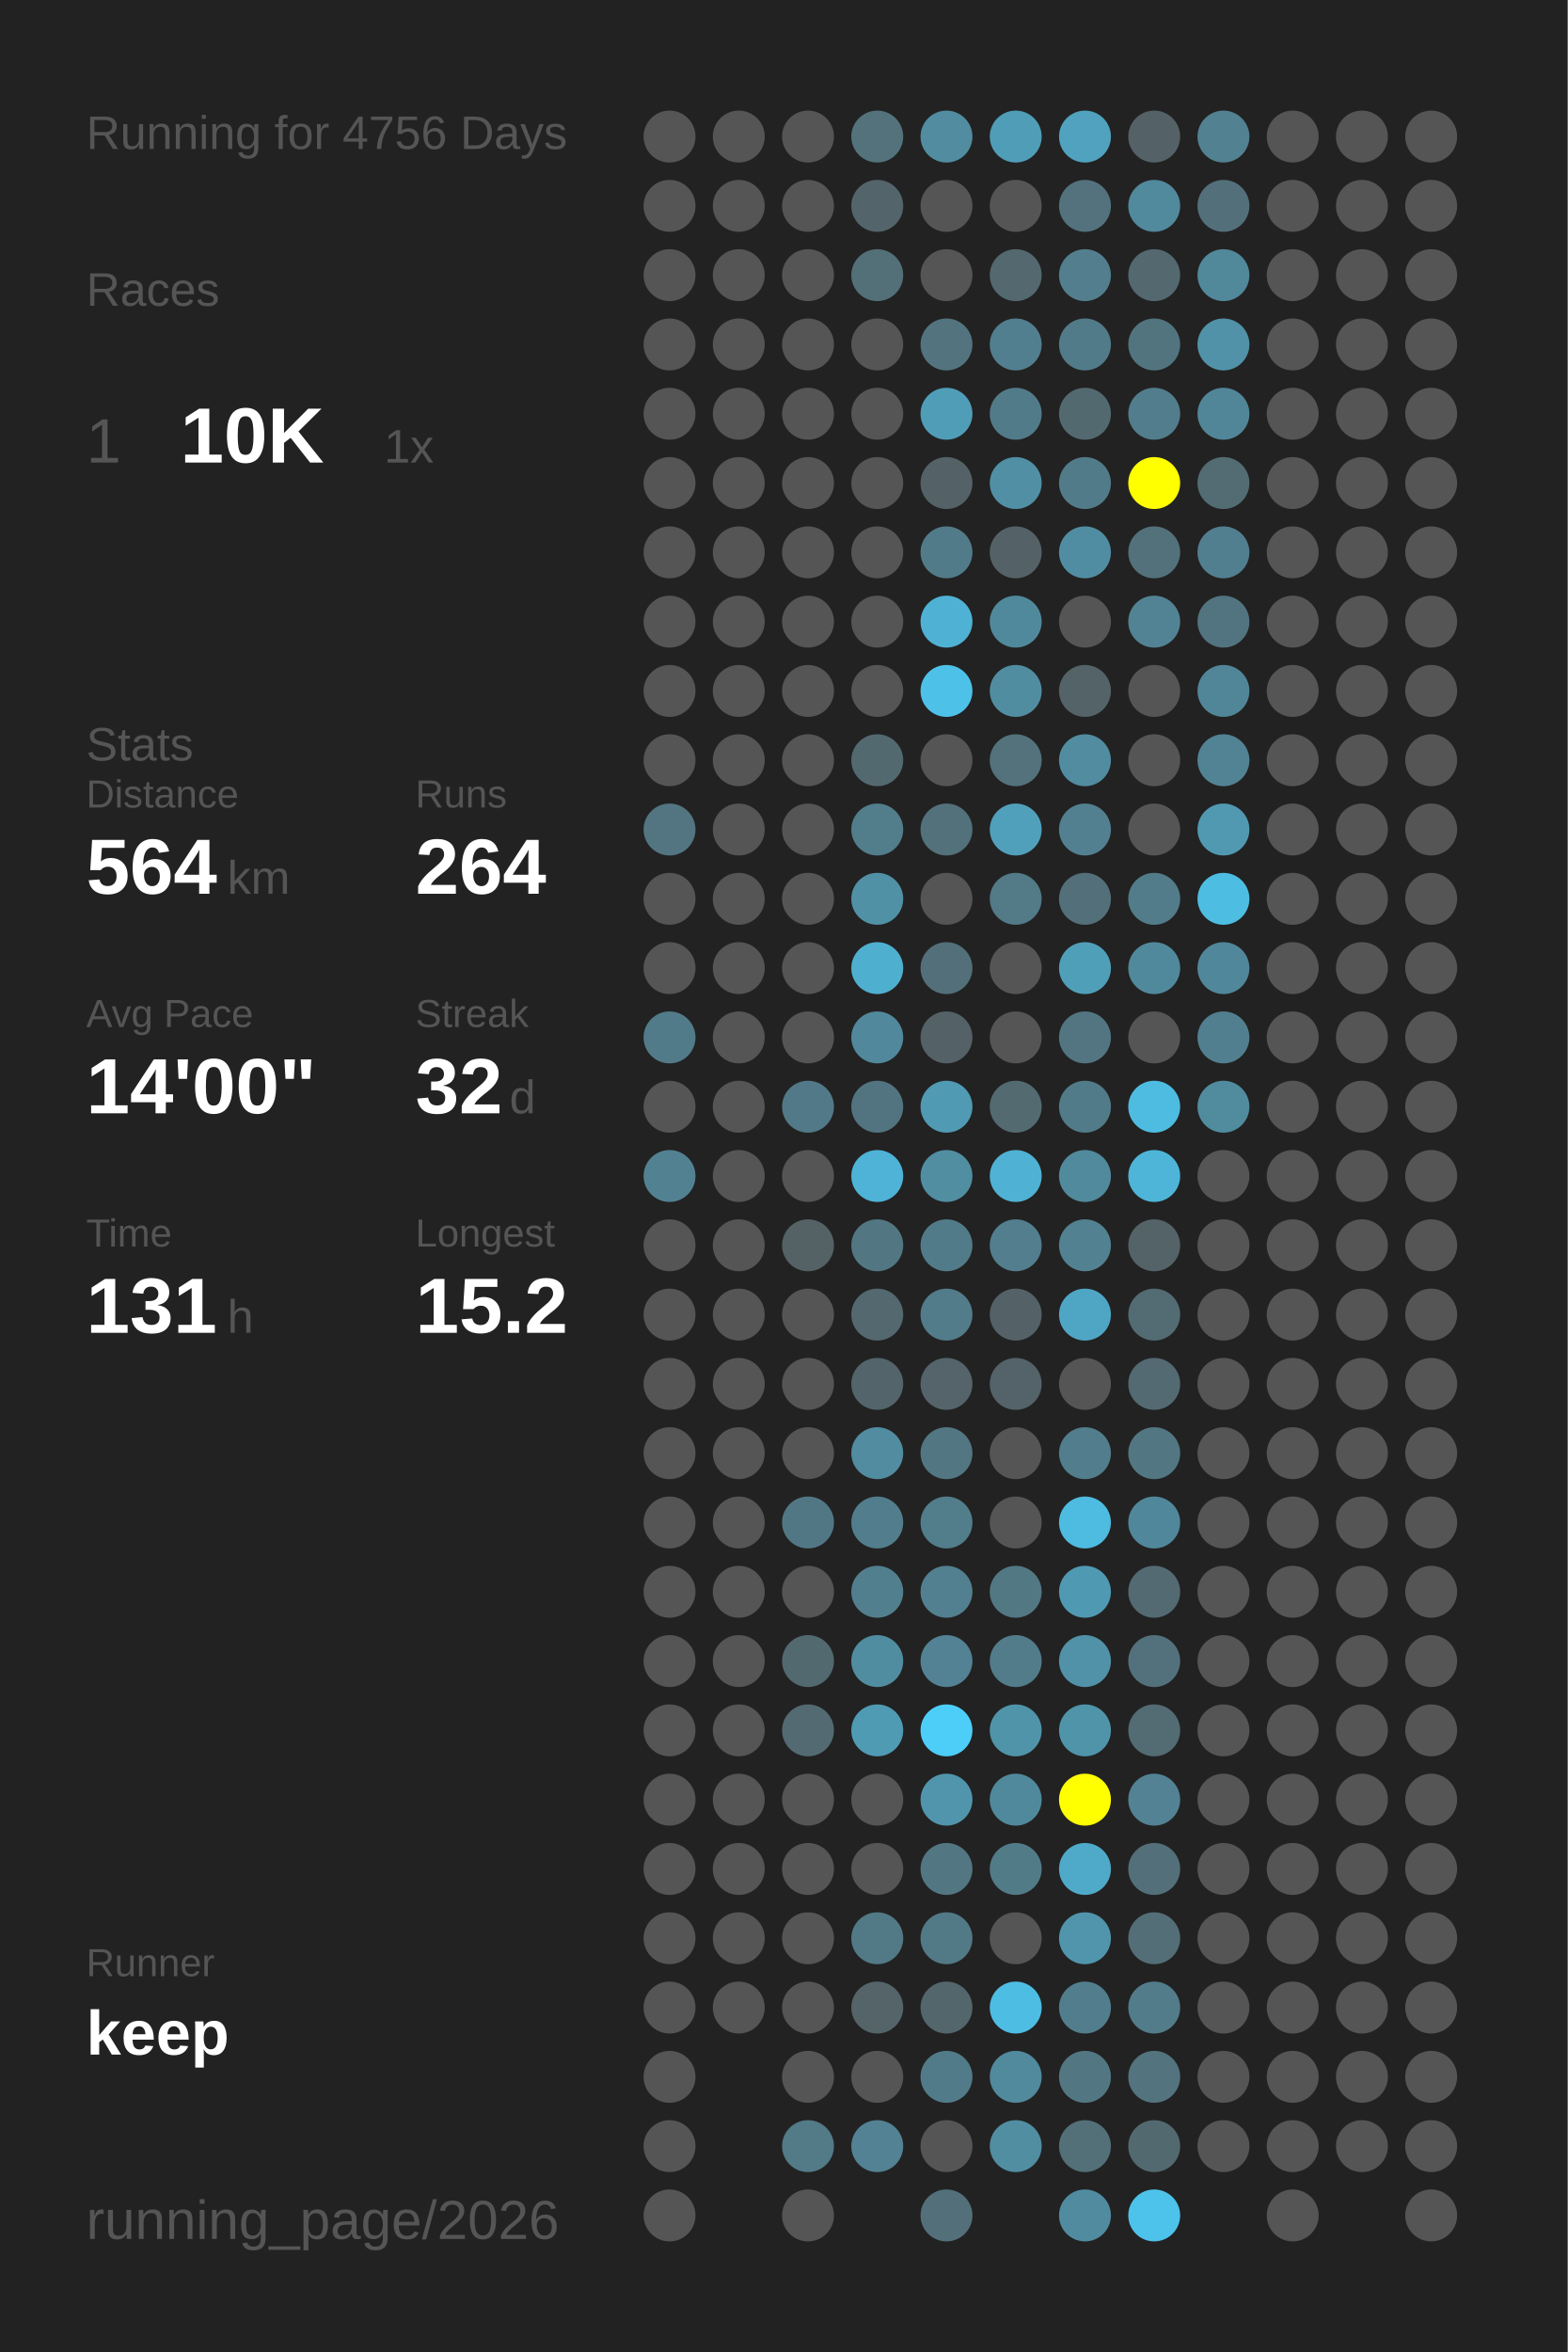
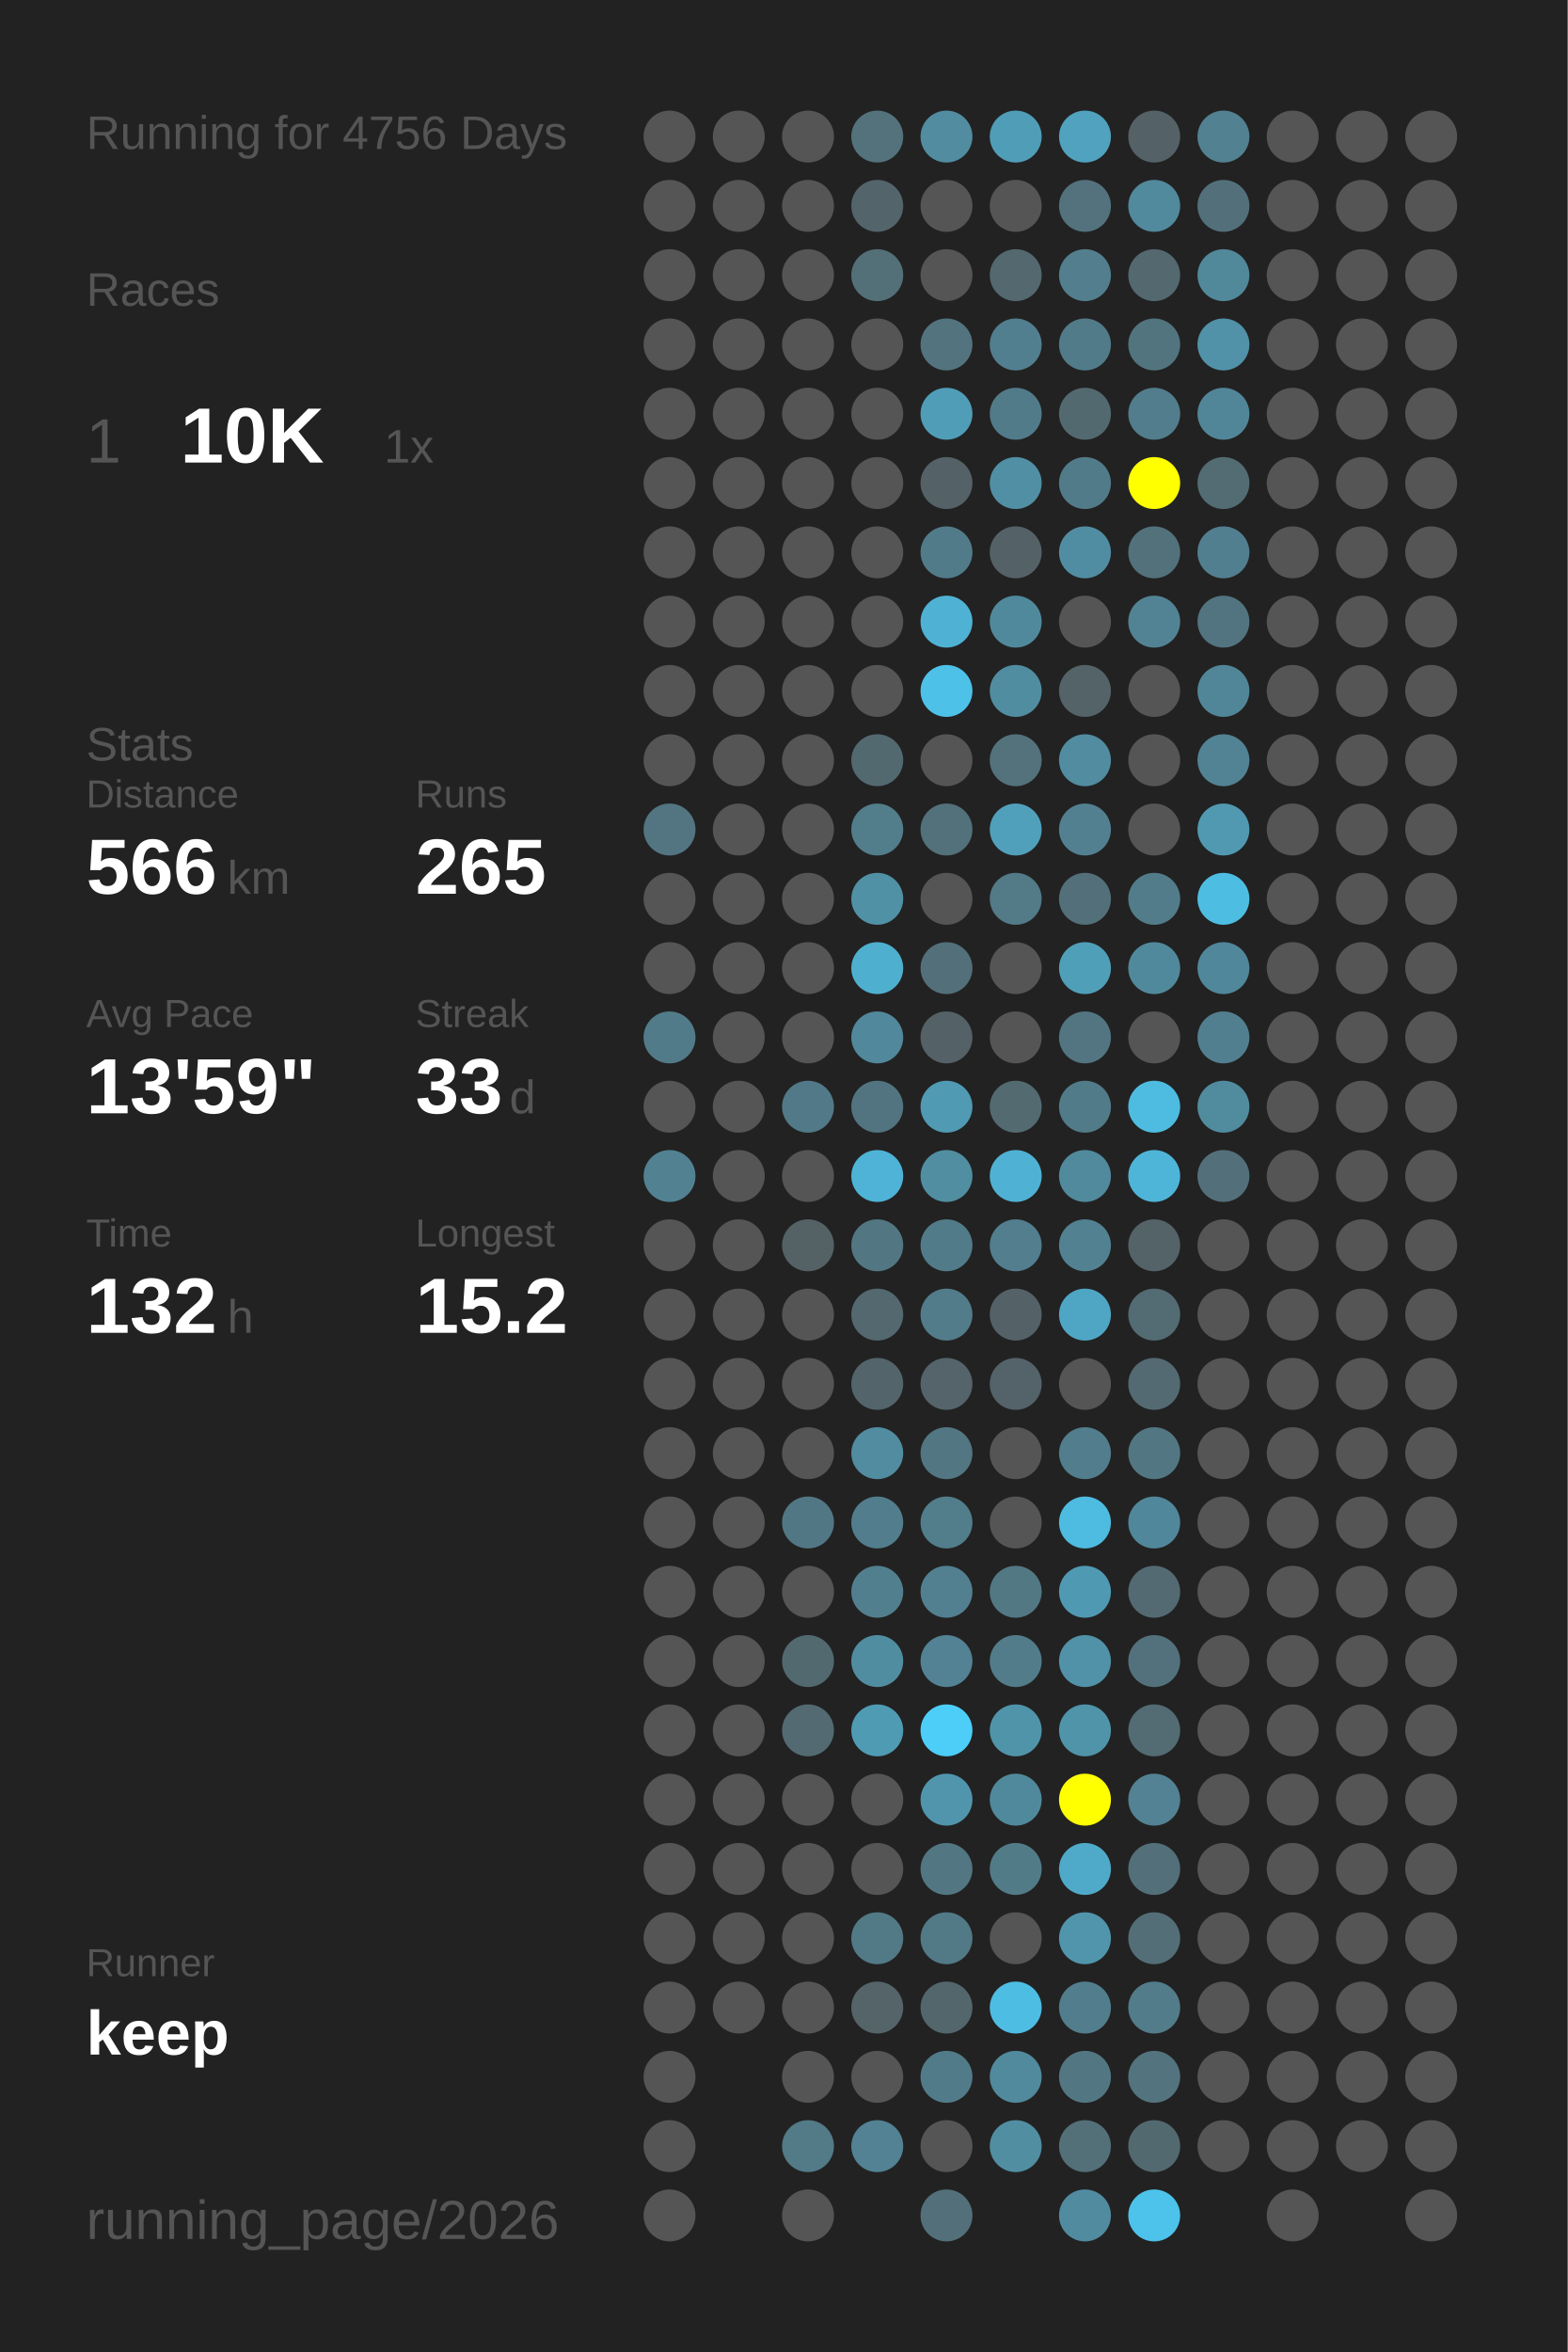
<svg xmlns="http://www.w3.org/2000/svg" baseProfile="full" height="300mm" version="1.1" viewBox="0,0,200,300" width="200mm">
  <defs />
  <rect fill="#222222" height="300" width="200" x="0" y="0" />
  <text fill="#555555" style="font-size:6px; font-family:Arial;" x="11" y="19">Running for 4756 Days</text>
  <text fill="#555555" style="font-size:6px; font-family:Arial;" x="11" y="39">Races</text>
  <text fill="#555555" style="font-size:8px; font-family:Arial;" x="11" y="59">1</text>
  <text fill="#FFFFFF" style="font-size:10px; font-family:Arial; font-weight:bold;" x="23" y="59">10K</text>
  <text fill="#555555" style="font-size:6px; font-family:Arial;" x="49" y="59">1x</text>
  <text fill="#555555" style="font-size:6px; font-family:Arial;" x="11" y="97">Stats</text>
  <text fill="#555555" style="font-size:5px; font-family:Arial;" x="11" y="103">Distance</text>
-   <text fill="#FFFFFF" style="font-size:10px; font-family:Arial; font-weight:bold;" x="11" y="114">564</text>
+   <text fill="#FFFFFF" style="font-size:10px; font-family:Arial; font-weight:bold;" x="11" y="114">566</text>
  <text fill="#555555" style="font-size:6px; font-family:Arial;" x="29" y="114">km</text>
  <text fill="#555555" style="font-size:5px; font-family:Arial;" x="53" y="103">Runs</text>
-   <text fill="#FFFFFF" style="font-size:10px; font-family:Arial; font-weight:bold;" x="53" y="114">264</text>
+   <text fill="#FFFFFF" style="font-size:10px; font-family:Arial; font-weight:bold;" x="53" y="114">265</text>
  <text fill="#555555" style="font-size:5px; font-family:Arial;" x="11" y="131">Avg Pace</text>
-   <text fill="#FFFFFF" style="font-size:10px; font-family:Arial; font-weight:bold;" x="11" y="142">14'00"</text>
+   <text fill="#FFFFFF" style="font-size:10px; font-family:Arial; font-weight:bold;" x="11" y="142">13'59"</text>
  <text fill="#555555" style="font-size:5px; font-family:Arial;" x="53" y="131">Streak</text>
-   <text fill="#FFFFFF" style="font-size:10px; font-family:Arial; font-weight:bold;" x="53" y="142">32</text>
+   <text fill="#FFFFFF" style="font-size:10px; font-family:Arial; font-weight:bold;" x="53" y="142">33</text>
  <text fill="#555555" style="font-size:6px; font-family:Arial;" x="65" y="142">d</text>
  <text fill="#555555" style="font-size:5px; font-family:Arial;" x="11" y="159">Time</text>
-   <text fill="#FFFFFF" style="font-size:10px; font-family:Arial; font-weight:bold;" x="11" y="170">131</text>
+   <text fill="#FFFFFF" style="font-size:10px; font-family:Arial; font-weight:bold;" x="11" y="170">132</text>
  <text fill="#555555" style="font-size:6px; font-family:Arial;" x="29" y="170">h</text>
  <text fill="#555555" style="font-size:5px; font-family:Arial;" x="53" y="159">Longest</text>
  <text fill="#FFFFFF" style="font-size:10px; font-family:Arial; font-weight:bold;" x="53" y="170">15.2</text>
  <text fill="#555555" style="font-size:5px; font-family:Arial;" x="11" y="252.065">Runner</text>
  <text fill="#FFFFFF" style="font-size:8px; font-family:Arial; font-weight:bold;" x="11" y="262.065">keep</text>
  <text fill="#555555" style="font-size:7px; font-family:Arial;" x="11" y="285.581">running_page/2026</text>
  <circle cx="85.417" cy="17.419" fill="#555555" r="3.312" />
  <circle cx="85.417" cy="26.258" fill="#555555" r="3.312" />
  <circle cx="85.417" cy="35.097" fill="#555555" r="3.312" />
  <circle cx="85.417" cy="43.935" fill="#555555" r="3.312" />
  <circle cx="85.417" cy="52.774" fill="#555555" r="3.312" />
  <circle cx="85.417" cy="61.613" fill="#555555" r="3.312" />
  <circle cx="85.417" cy="70.452" fill="#555555" r="3.312" />
  <circle cx="85.417" cy="79.29" fill="#555555" r="3.312" />
  <circle cx="85.417" cy="88.129" fill="#555555" r="3.312" />
  <circle cx="85.417" cy="96.968" fill="#555555" r="3.312" />
  <circle cx="85.417" cy="105.806" fill="#527581" r="3.312" />
  <circle cx="85.417" cy="114.645" fill="#555555" r="3.312" />
  <circle cx="85.417" cy="123.484" fill="#555555" r="3.312" />
  <circle cx="85.417" cy="132.323" fill="#527b89" r="3.312" />
  <circle cx="85.417" cy="141.161" fill="#555555" r="3.312" />
  <circle cx="85.417" cy="150" fill="#528191" r="3.312" />
  <circle cx="85.417" cy="158.839" fill="#555555" r="3.312" />
  <circle cx="85.417" cy="167.677" fill="#555555" r="3.312" />
  <circle cx="85.417" cy="176.516" fill="#555555" r="3.312" />
  <circle cx="85.417" cy="185.355" fill="#555555" r="3.312" />
  <circle cx="85.417" cy="194.194" fill="#555555" r="3.312" />
  <circle cx="85.417" cy="203.032" fill="#555555" r="3.312" />
  <circle cx="85.417" cy="211.871" fill="#555555" r="3.312" />
  <circle cx="85.417" cy="220.71" fill="#555555" r="3.312" />
  <circle cx="85.417" cy="229.548" fill="#555555" r="3.312" />
  <circle cx="85.417" cy="238.387" fill="#555555" r="3.312" />
  <circle cx="85.417" cy="247.226" fill="#555555" r="3.312" />
  <circle cx="85.417" cy="256.065" fill="#555555" r="3.312" />
  <circle cx="85.417" cy="264.903" fill="#555555" r="3.312" />
  <circle cx="85.417" cy="273.742" fill="#555555" r="3.312" />
  <circle cx="85.417" cy="282.581" fill="#555555" r="3.312" />
  <circle cx="94.25" cy="17.419" fill="#555555" r="3.312" />
  <circle cx="94.25" cy="26.258" fill="#555555" r="3.312" />
  <circle cx="94.25" cy="35.097" fill="#555555" r="3.312" />
  <circle cx="94.25" cy="43.935" fill="#555555" r="3.312" />
  <circle cx="94.25" cy="52.774" fill="#555555" r="3.312" />
  <circle cx="94.25" cy="61.613" fill="#555555" r="3.312" />
  <circle cx="94.25" cy="70.452" fill="#555555" r="3.312" />
  <circle cx="94.25" cy="79.29" fill="#555555" r="3.312" />
  <circle cx="94.25" cy="88.129" fill="#555555" r="3.312" />
  <circle cx="94.25" cy="96.968" fill="#555555" r="3.312" />
  <circle cx="94.25" cy="105.806" fill="#555555" r="3.312" />
  <circle cx="94.25" cy="114.645" fill="#555555" r="3.312" />
  <circle cx="94.25" cy="123.484" fill="#555555" r="3.312" />
  <circle cx="94.25" cy="132.323" fill="#555555" r="3.312" />
  <circle cx="94.25" cy="141.161" fill="#555555" r="3.312" />
  <circle cx="94.25" cy="150" fill="#555555" r="3.312" />
  <circle cx="94.25" cy="158.839" fill="#555555" r="3.312" />
  <circle cx="94.25" cy="167.677" fill="#555555" r="3.312" />
  <circle cx="94.25" cy="176.516" fill="#555555" r="3.312" />
  <circle cx="94.25" cy="185.355" fill="#555555" r="3.312" />
  <circle cx="94.25" cy="194.194" fill="#555555" r="3.312" />
  <circle cx="94.25" cy="203.032" fill="#555555" r="3.312" />
  <circle cx="94.25" cy="211.871" fill="#555555" r="3.312" />
  <circle cx="94.25" cy="220.71" fill="#555555" r="3.312" />
  <circle cx="94.25" cy="229.548" fill="#555555" r="3.312" />
  <circle cx="94.25" cy="238.387" fill="#555555" r="3.312" />
  <circle cx="94.25" cy="247.226" fill="#555555" r="3.312" />
  <circle cx="94.25" cy="256.065" fill="#555555" r="3.312" />
  <circle cx="103.083" cy="17.419" fill="#555555" r="3.312" />
  <circle cx="103.083" cy="26.258" fill="#555555" r="3.312" />
  <circle cx="103.083" cy="35.097" fill="#555555" r="3.312" />
  <circle cx="103.083" cy="43.935" fill="#555555" r="3.312" />
  <circle cx="103.083" cy="52.774" fill="#555555" r="3.312" />
  <circle cx="103.083" cy="61.613" fill="#555555" r="3.312" />
  <circle cx="103.083" cy="70.452" fill="#555555" r="3.312" />
  <circle cx="103.083" cy="79.29" fill="#555555" r="3.312" />
  <circle cx="103.083" cy="88.129" fill="#555555" r="3.312" />
  <circle cx="103.083" cy="96.968" fill="#555555" r="3.312" />
  <circle cx="103.083" cy="105.806" fill="#555555" r="3.312" />
  <circle cx="103.083" cy="114.645" fill="#555555" r="3.312" />
  <circle cx="103.083" cy="123.484" fill="#555555" r="3.312" />
  <circle cx="103.083" cy="132.323" fill="#555555" r="3.312" />
  <circle cx="103.083" cy="141.161" fill="#527987" r="3.312" />
  <circle cx="103.083" cy="150" fill="#555555" r="3.312" />
  <circle cx="103.083" cy="158.839" fill="#546266" r="3.312" />
  <circle cx="103.083" cy="167.677" fill="#555555" r="3.312" />
  <circle cx="103.083" cy="176.516" fill="#555555" r="3.312" />
  <circle cx="103.083" cy="185.355" fill="#555555" r="3.312" />
  <circle cx="103.083" cy="194.194" fill="#527784" r="3.312" />
  <circle cx="103.083" cy="203.032" fill="#555555" r="3.312" />
  <circle cx="103.083" cy="211.871" fill="#536970" r="3.312" />
  <circle cx="103.083" cy="220.71" fill="#536a72" r="3.312" />
  <circle cx="103.083" cy="229.548" fill="#555555" r="3.312" />
  <circle cx="103.083" cy="238.387" fill="#555555" r="3.312" />
  <circle cx="103.083" cy="247.226" fill="#555555" r="3.312" />
  <circle cx="103.083" cy="256.065" fill="#555555" r="3.312" />
  <circle cx="103.083" cy="264.903" fill="#555555" r="3.312" />
  <circle cx="103.083" cy="273.742" fill="#527a87" r="3.312" />
  <circle cx="103.083" cy="282.581" fill="#555555" r="3.312" />
  <circle cx="111.917" cy="17.419" fill="#53727c" r="3.312" />
  <circle cx="111.917" cy="26.258" fill="#53656b" r="3.312" />
  <circle cx="111.917" cy="35.097" fill="#536f78" r="3.312" />
  <circle cx="111.917" cy="43.935" fill="#555555" r="3.312" />
  <circle cx="111.917" cy="52.774" fill="#555555" r="3.312" />
  <circle cx="111.917" cy="61.613" fill="#555555" r="3.312" />
  <circle cx="111.917" cy="70.452" fill="#555555" r="3.312" />
  <circle cx="111.917" cy="79.29" fill="#555555" r="3.312" />
  <circle cx="111.917" cy="88.129" fill="#555555" r="3.312" />
  <circle cx="111.917" cy="96.968" fill="#536970" r="3.312" />
  <circle cx="111.917" cy="105.806" fill="#527d8b" r="3.312" />
  <circle cx="111.917" cy="114.645" fill="#5191a6" r="3.312" />
  <circle cx="111.917" cy="123.484" fill="#4fafcf" r="3.312" />
  <circle cx="111.917" cy="132.323" fill="#51889b" r="3.312" />
  <circle cx="111.917" cy="141.161" fill="#527480" r="3.312" />
  <circle cx="111.917" cy="150" fill="#4eb3d6" r="3.312" />
  <circle cx="111.917" cy="158.839" fill="#527783" r="3.312" />
  <circle cx="111.917" cy="167.677" fill="#53686f" r="3.312" />
  <circle cx="111.917" cy="176.516" fill="#53646a" r="3.312" />
  <circle cx="111.917" cy="185.355" fill="#518ca0" r="3.312" />
  <circle cx="111.917" cy="194.194" fill="#527d8c" r="3.312" />
  <circle cx="111.917" cy="203.032" fill="#527f8e" r="3.312" />
  <circle cx="111.917" cy="211.871" fill="#518da1" r="3.312" />
  <circle cx="111.917" cy="220.71" fill="#509bb4" r="3.312" />
  <circle cx="111.917" cy="229.548" fill="#555555" r="3.312" />
  <circle cx="111.917" cy="238.387" fill="#555555" r="3.312" />
  <circle cx="111.917" cy="247.226" fill="#527986" r="3.312" />
  <circle cx="111.917" cy="256.065" fill="#546469" r="3.312" />
  <circle cx="111.917" cy="264.903" fill="#555555" r="3.312" />
  <circle cx="111.917" cy="273.742" fill="#528293" r="3.312" />
  <circle cx="120.75" cy="17.419" fill="#518ca0" r="3.312" />
  <circle cx="120.75" cy="26.258" fill="#555555" r="3.312" />
  <circle cx="120.75" cy="35.097" fill="#555555" r="3.312" />
  <circle cx="120.75" cy="43.935" fill="#53737e" r="3.312" />
  <circle cx="120.75" cy="52.774" fill="#509db8" r="3.312" />
  <circle cx="120.75" cy="61.613" fill="#546267" r="3.312" />
  <circle cx="120.75" cy="70.452" fill="#527b89" r="3.312" />
  <circle cx="120.75" cy="79.29" fill="#4fb2d4" r="3.312" />
  <circle cx="120.75" cy="88.129" fill="#4ec1e8" r="3.312" />
  <circle cx="120.75" cy="96.968" fill="#555555" r="3.312" />
  <circle cx="120.75" cy="105.806" fill="#53717b" r="3.312" />
  <circle cx="120.75" cy="114.645" fill="#555555" r="3.312" />
  <circle cx="120.75" cy="123.484" fill="#536f79" r="3.312" />
  <circle cx="120.75" cy="132.323" fill="#546166" r="3.312" />
  <circle cx="120.75" cy="141.161" fill="#509ab3" r="3.312" />
  <circle cx="120.75" cy="150" fill="#518ea2" r="3.312" />
  <circle cx="120.75" cy="158.839" fill="#527b89" r="3.312" />
  <circle cx="120.75" cy="167.677" fill="#527c8a" r="3.312" />
  <circle cx="120.75" cy="176.516" fill="#54646a" r="3.312" />
  <circle cx="120.75" cy="185.355" fill="#527682" r="3.312" />
  <circle cx="120.75" cy="194.194" fill="#527d8b" r="3.312" />
  <circle cx="120.75" cy="203.032" fill="#528090" r="3.312" />
  <circle cx="120.75" cy="211.871" fill="#528293" r="3.312" />
  <circle cx="120.75" cy="220.71" fill="#4dcef9" r="3.312" />
  <circle cx="120.75" cy="229.548" fill="#5095ac" r="3.312" />
  <circle cx="120.75" cy="238.387" fill="#527682" r="3.312" />
  <circle cx="120.75" cy="247.226" fill="#527986" r="3.312" />
  <circle cx="120.75" cy="256.065" fill="#53666c" r="3.312" />
  <circle cx="120.75" cy="264.903" fill="#527b89" r="3.312" />
  <circle cx="120.75" cy="273.742" fill="#555555" r="3.312" />
  <circle cx="120.75" cy="282.581" fill="#53707a" r="3.312" />
  <circle cx="129.583" cy="17.419" fill="#509db7" r="3.312" />
  <circle cx="129.583" cy="26.258" fill="#555555" r="3.312" />
  <circle cx="129.583" cy="35.097" fill="#53686f" r="3.312" />
  <circle cx="129.583" cy="43.935" fill="#527f8f" r="3.312" />
  <circle cx="129.583" cy="52.774" fill="#527b89" r="3.312" />
  <circle cx="129.583" cy="61.613" fill="#518fa4" r="3.312" />
  <circle cx="129.583" cy="70.452" fill="#546267" r="3.312" />
  <circle cx="129.583" cy="79.29" fill="#51899c" r="3.312" />
  <circle cx="129.583" cy="88.129" fill="#518da1" r="3.312" />
  <circle cx="129.583" cy="96.968" fill="#53727c" r="3.312" />
  <circle cx="129.583" cy="105.806" fill="#50a0bb" r="3.312" />
  <circle cx="129.583" cy="114.645" fill="#527a87" r="3.312" />
  <circle cx="129.583" cy="123.484" fill="#555555" r="3.312" />
  <circle cx="129.583" cy="132.323" fill="#555555" r="3.312" />
  <circle cx="129.583" cy="141.161" fill="#536a71" r="3.312" />
  <circle cx="129.583" cy="150" fill="#4fb2d4" r="3.312" />
  <circle cx="129.583" cy="158.839" fill="#527e8e" r="3.312" />
  <circle cx="129.583" cy="167.677" fill="#546267" r="3.312" />
  <circle cx="129.583" cy="176.516" fill="#546369" r="3.312" />
  <circle cx="129.583" cy="185.355" fill="#555555" r="3.312" />
  <circle cx="129.583" cy="194.194" fill="#555555" r="3.312" />
  <circle cx="129.583" cy="203.032" fill="#527884" r="3.312" />
  <circle cx="129.583" cy="211.871" fill="#527c8a" r="3.312" />
  <circle cx="129.583" cy="220.71" fill="#5094aa" r="3.312" />
  <circle cx="129.583" cy="229.548" fill="#51899c" r="3.312" />
  <circle cx="129.583" cy="238.387" fill="#527b88" r="3.312" />
  <circle cx="129.583" cy="247.226" fill="#555555" r="3.312" />
  <circle cx="129.583" cy="256.065" fill="#4ebde3" r="3.312" />
  <circle cx="129.583" cy="264.903" fill="#51899d" r="3.312" />
  <circle cx="129.583" cy="273.742" fill="#518ea2" r="3.312" />
  <circle cx="138.417" cy="17.419" fill="#50a2be" r="3.312" />
  <circle cx="138.417" cy="26.258" fill="#53727d" r="3.312" />
  <circle cx="138.417" cy="35.097" fill="#527e8d" r="3.312" />
  <circle cx="138.417" cy="43.935" fill="#527b89" r="3.312" />
  <circle cx="138.417" cy="52.774" fill="#536970" r="3.312" />
  <circle cx="138.417" cy="61.613" fill="#527b89" r="3.312" />
  <circle cx="138.417" cy="70.452" fill="#518da2" r="3.312" />
  <circle cx="138.417" cy="79.29" fill="#555555" r="3.312" />
  <circle cx="138.417" cy="88.129" fill="#546368" r="3.312" />
  <circle cx="138.417" cy="96.968" fill="#518ca0" r="3.312" />
  <circle cx="138.417" cy="105.806" fill="#528090" r="3.312" />
  <circle cx="138.417" cy="114.645" fill="#53707a" r="3.312" />
  <circle cx="138.417" cy="123.484" fill="#509fb9" r="3.312" />
  <circle cx="138.417" cy="132.323" fill="#527581" r="3.312" />
  <circle cx="138.417" cy="141.161" fill="#527b89" r="3.312" />
  <circle cx="138.417" cy="150" fill="#518a9d" r="3.312" />
  <circle cx="138.417" cy="158.839" fill="#528191" r="3.312" />
  <circle cx="138.417" cy="167.677" fill="#4fa6c4" r="3.312" />
  <circle cx="138.417" cy="176.516" fill="#555555" r="3.312" />
  <circle cx="138.417" cy="185.355" fill="#527d8c" r="3.312" />
  <circle cx="138.417" cy="194.194" fill="#4ebbe0" r="3.312" />
  <circle cx="138.417" cy="203.032" fill="#5099b2" r="3.312" />
  <circle cx="138.417" cy="211.871" fill="#5192a8" r="3.312" />
  <circle cx="138.417" cy="220.71" fill="#5094aa" r="3.312" />
  <circle cx="138.417" cy="229.548" fill="#FFFF00" r="3.312" />
  <circle cx="138.417" cy="238.387" fill="#4faac9" r="3.312" />
  <circle cx="138.417" cy="247.226" fill="#5095ac" r="3.312" />
  <circle cx="138.417" cy="256.065" fill="#527d8c" r="3.312" />
  <circle cx="138.417" cy="264.903" fill="#527783" r="3.312" />
  <circle cx="138.417" cy="273.742" fill="#536f78" r="3.312" />
  <circle cx="138.417" cy="282.581" fill="#518b9f" r="3.312" />
  <circle cx="147.25" cy="17.419" fill="#546267" r="3.312" />
  <circle cx="147.25" cy="26.258" fill="#51899d" r="3.312" />
  <circle cx="147.25" cy="35.097" fill="#53686f" r="3.312" />
  <circle cx="147.25" cy="43.935" fill="#52747f" r="3.312" />
  <circle cx="147.25" cy="52.774" fill="#527d8c" r="3.312" />
  <circle cx="147.25" cy="61.613" fill="#FFFF00" r="3.312" />
  <circle cx="147.25" cy="70.452" fill="#53717b" r="3.312" />
  <circle cx="147.25" cy="79.29" fill="#528394" r="3.312" />
  <circle cx="147.25" cy="88.129" fill="#555555" r="3.312" />
  <circle cx="147.25" cy="96.968" fill="#555555" r="3.312" />
  <circle cx="147.25" cy="105.806" fill="#555555" r="3.312" />
  <circle cx="147.25" cy="114.645" fill="#527c8a" r="3.312" />
  <circle cx="147.25" cy="123.484" fill="#51899c" r="3.312" />
  <circle cx="147.25" cy="132.323" fill="#555555" r="3.312" />
  <circle cx="147.25" cy="141.161" fill="#4ebce1" r="3.312" />
  <circle cx="147.25" cy="150" fill="#4eb5d8" r="3.312" />
  <circle cx="147.25" cy="158.839" fill="#546368" r="3.312" />
  <circle cx="147.25" cy="167.677" fill="#536b73" r="3.312" />
  <circle cx="147.25" cy="176.516" fill="#536a72" r="3.312" />
  <circle cx="147.25" cy="185.355" fill="#527783" r="3.312" />
  <circle cx="147.25" cy="194.194" fill="#51879a" r="3.312" />
  <circle cx="147.25" cy="203.032" fill="#536a72" r="3.312" />
  <circle cx="147.25" cy="211.871" fill="#53717c" r="3.312" />
  <circle cx="147.25" cy="220.71" fill="#536b73" r="3.312" />
  <circle cx="147.25" cy="229.548" fill="#528293" r="3.312" />
  <circle cx="147.25" cy="238.387" fill="#536f79" r="3.312" />
  <circle cx="147.25" cy="247.226" fill="#536e77" r="3.312" />
  <circle cx="147.25" cy="256.065" fill="#527c8a" r="3.312" />
  <circle cx="147.25" cy="264.903" fill="#53737e" r="3.312" />
  <circle cx="147.25" cy="273.742" fill="#536970" r="3.312" />
  <circle cx="147.25" cy="282.581" fill="#4dc2ea" r="3.312" />
  <circle cx="156.083" cy="17.419" fill="#528191" r="3.312" />
  <circle cx="156.083" cy="26.258" fill="#53707a" r="3.312" />
  <circle cx="156.083" cy="35.097" fill="#51889a" r="3.312" />
  <circle cx="156.083" cy="43.935" fill="#5192a8" r="3.312" />
  <circle cx="156.083" cy="52.774" fill="#518698" r="3.312" />
  <circle cx="156.083" cy="61.613" fill="#536c74" r="3.312" />
  <circle cx="156.083" cy="70.452" fill="#527f8f" r="3.312" />
  <circle cx="156.083" cy="79.29" fill="#527480" r="3.312" />
  <circle cx="156.083" cy="88.129" fill="#518698" r="3.312" />
  <circle cx="156.083" cy="96.968" fill="#528394" r="3.312" />
  <circle cx="156.083" cy="105.806" fill="#5099b1" r="3.312" />
  <circle cx="156.083" cy="114.645" fill="#4ebde2" r="3.312" />
  <circle cx="156.083" cy="123.484" fill="#51879a" r="3.312" />
  <circle cx="156.083" cy="132.323" fill="#527f8f" r="3.312" />
  <circle cx="156.083" cy="141.161" fill="#518b9e" r="3.312" />
-   <circle cx="156.083" cy="150" fill="#555555" r="3.312" />
+   <circle cx="156.083" cy="150" fill="#53707a" r="3.312" />
  <circle cx="156.083" cy="158.839" fill="#555555" r="3.312" />
  <circle cx="156.083" cy="167.677" fill="#555555" r="3.312" />
  <circle cx="156.083" cy="176.516" fill="#555555" r="3.312" />
  <circle cx="156.083" cy="185.355" fill="#555555" r="3.312" />
  <circle cx="156.083" cy="194.194" fill="#555555" r="3.312" />
  <circle cx="156.083" cy="203.032" fill="#555555" r="3.312" />
  <circle cx="156.083" cy="211.871" fill="#555555" r="3.312" />
  <circle cx="156.083" cy="220.71" fill="#555555" r="3.312" />
  <circle cx="156.083" cy="229.548" fill="#555555" r="3.312" />
  <circle cx="156.083" cy="238.387" fill="#555555" r="3.312" />
  <circle cx="156.083" cy="247.226" fill="#555555" r="3.312" />
  <circle cx="156.083" cy="256.065" fill="#555555" r="3.312" />
  <circle cx="156.083" cy="264.903" fill="#555555" r="3.312" />
  <circle cx="156.083" cy="273.742" fill="#555555" r="3.312" />
  <circle cx="164.917" cy="17.419" fill="#555555" r="3.312" />
  <circle cx="164.917" cy="26.258" fill="#555555" r="3.312" />
  <circle cx="164.917" cy="35.097" fill="#555555" r="3.312" />
  <circle cx="164.917" cy="43.935" fill="#555555" r="3.312" />
  <circle cx="164.917" cy="52.774" fill="#555555" r="3.312" />
  <circle cx="164.917" cy="61.613" fill="#555555" r="3.312" />
  <circle cx="164.917" cy="70.452" fill="#555555" r="3.312" />
  <circle cx="164.917" cy="79.29" fill="#555555" r="3.312" />
  <circle cx="164.917" cy="88.129" fill="#555555" r="3.312" />
  <circle cx="164.917" cy="96.968" fill="#555555" r="3.312" />
  <circle cx="164.917" cy="105.806" fill="#555555" r="3.312" />
  <circle cx="164.917" cy="114.645" fill="#555555" r="3.312" />
  <circle cx="164.917" cy="123.484" fill="#555555" r="3.312" />
  <circle cx="164.917" cy="132.323" fill="#555555" r="3.312" />
  <circle cx="164.917" cy="141.161" fill="#555555" r="3.312" />
  <circle cx="164.917" cy="150" fill="#555555" r="3.312" />
  <circle cx="164.917" cy="158.839" fill="#555555" r="3.312" />
  <circle cx="164.917" cy="167.677" fill="#555555" r="3.312" />
  <circle cx="164.917" cy="176.516" fill="#555555" r="3.312" />
  <circle cx="164.917" cy="185.355" fill="#555555" r="3.312" />
  <circle cx="164.917" cy="194.194" fill="#555555" r="3.312" />
  <circle cx="164.917" cy="203.032" fill="#555555" r="3.312" />
  <circle cx="164.917" cy="211.871" fill="#555555" r="3.312" />
  <circle cx="164.917" cy="220.71" fill="#555555" r="3.312" />
  <circle cx="164.917" cy="229.548" fill="#555555" r="3.312" />
  <circle cx="164.917" cy="238.387" fill="#555555" r="3.312" />
  <circle cx="164.917" cy="247.226" fill="#555555" r="3.312" />
  <circle cx="164.917" cy="256.065" fill="#555555" r="3.312" />
  <circle cx="164.917" cy="264.903" fill="#555555" r="3.312" />
  <circle cx="164.917" cy="273.742" fill="#555555" r="3.312" />
  <circle cx="164.917" cy="282.581" fill="#555555" r="3.312" />
  <circle cx="173.75" cy="17.419" fill="#555555" r="3.312" />
  <circle cx="173.75" cy="26.258" fill="#555555" r="3.312" />
  <circle cx="173.75" cy="35.097" fill="#555555" r="3.312" />
  <circle cx="173.75" cy="43.935" fill="#555555" r="3.312" />
  <circle cx="173.75" cy="52.774" fill="#555555" r="3.312" />
  <circle cx="173.75" cy="61.613" fill="#555555" r="3.312" />
  <circle cx="173.75" cy="70.452" fill="#555555" r="3.312" />
  <circle cx="173.75" cy="79.29" fill="#555555" r="3.312" />
  <circle cx="173.75" cy="88.129" fill="#555555" r="3.312" />
  <circle cx="173.75" cy="96.968" fill="#555555" r="3.312" />
  <circle cx="173.75" cy="105.806" fill="#555555" r="3.312" />
  <circle cx="173.75" cy="114.645" fill="#555555" r="3.312" />
  <circle cx="173.75" cy="123.484" fill="#555555" r="3.312" />
  <circle cx="173.75" cy="132.323" fill="#555555" r="3.312" />
  <circle cx="173.75" cy="141.161" fill="#555555" r="3.312" />
  <circle cx="173.75" cy="150" fill="#555555" r="3.312" />
  <circle cx="173.75" cy="158.839" fill="#555555" r="3.312" />
  <circle cx="173.75" cy="167.677" fill="#555555" r="3.312" />
  <circle cx="173.75" cy="176.516" fill="#555555" r="3.312" />
  <circle cx="173.75" cy="185.355" fill="#555555" r="3.312" />
  <circle cx="173.75" cy="194.194" fill="#555555" r="3.312" />
  <circle cx="173.75" cy="203.032" fill="#555555" r="3.312" />
  <circle cx="173.75" cy="211.871" fill="#555555" r="3.312" />
  <circle cx="173.75" cy="220.71" fill="#555555" r="3.312" />
  <circle cx="173.75" cy="229.548" fill="#555555" r="3.312" />
  <circle cx="173.75" cy="238.387" fill="#555555" r="3.312" />
  <circle cx="173.75" cy="247.226" fill="#555555" r="3.312" />
  <circle cx="173.75" cy="256.065" fill="#555555" r="3.312" />
  <circle cx="173.75" cy="264.903" fill="#555555" r="3.312" />
  <circle cx="173.75" cy="273.742" fill="#555555" r="3.312" />
  <circle cx="182.583" cy="17.419" fill="#555555" r="3.312" />
  <circle cx="182.583" cy="26.258" fill="#555555" r="3.312" />
  <circle cx="182.583" cy="35.097" fill="#555555" r="3.312" />
  <circle cx="182.583" cy="43.935" fill="#555555" r="3.312" />
  <circle cx="182.583" cy="52.774" fill="#555555" r="3.312" />
  <circle cx="182.583" cy="61.613" fill="#555555" r="3.312" />
  <circle cx="182.583" cy="70.452" fill="#555555" r="3.312" />
  <circle cx="182.583" cy="79.29" fill="#555555" r="3.312" />
  <circle cx="182.583" cy="88.129" fill="#555555" r="3.312" />
  <circle cx="182.583" cy="96.968" fill="#555555" r="3.312" />
  <circle cx="182.583" cy="105.806" fill="#555555" r="3.312" />
  <circle cx="182.583" cy="114.645" fill="#555555" r="3.312" />
  <circle cx="182.583" cy="123.484" fill="#555555" r="3.312" />
  <circle cx="182.583" cy="132.323" fill="#555555" r="3.312" />
  <circle cx="182.583" cy="141.161" fill="#555555" r="3.312" />
  <circle cx="182.583" cy="150" fill="#555555" r="3.312" />
  <circle cx="182.583" cy="158.839" fill="#555555" r="3.312" />
  <circle cx="182.583" cy="167.677" fill="#555555" r="3.312" />
  <circle cx="182.583" cy="176.516" fill="#555555" r="3.312" />
  <circle cx="182.583" cy="185.355" fill="#555555" r="3.312" />
  <circle cx="182.583" cy="194.194" fill="#555555" r="3.312" />
  <circle cx="182.583" cy="203.032" fill="#555555" r="3.312" />
  <circle cx="182.583" cy="211.871" fill="#555555" r="3.312" />
  <circle cx="182.583" cy="220.71" fill="#555555" r="3.312" />
  <circle cx="182.583" cy="229.548" fill="#555555" r="3.312" />
  <circle cx="182.583" cy="238.387" fill="#555555" r="3.312" />
  <circle cx="182.583" cy="247.226" fill="#555555" r="3.312" />
  <circle cx="182.583" cy="256.065" fill="#555555" r="3.312" />
  <circle cx="182.583" cy="264.903" fill="#555555" r="3.312" />
  <circle cx="182.583" cy="273.742" fill="#555555" r="3.312" />
  <circle cx="182.583" cy="282.581" fill="#555555" r="3.312" />
</svg>
